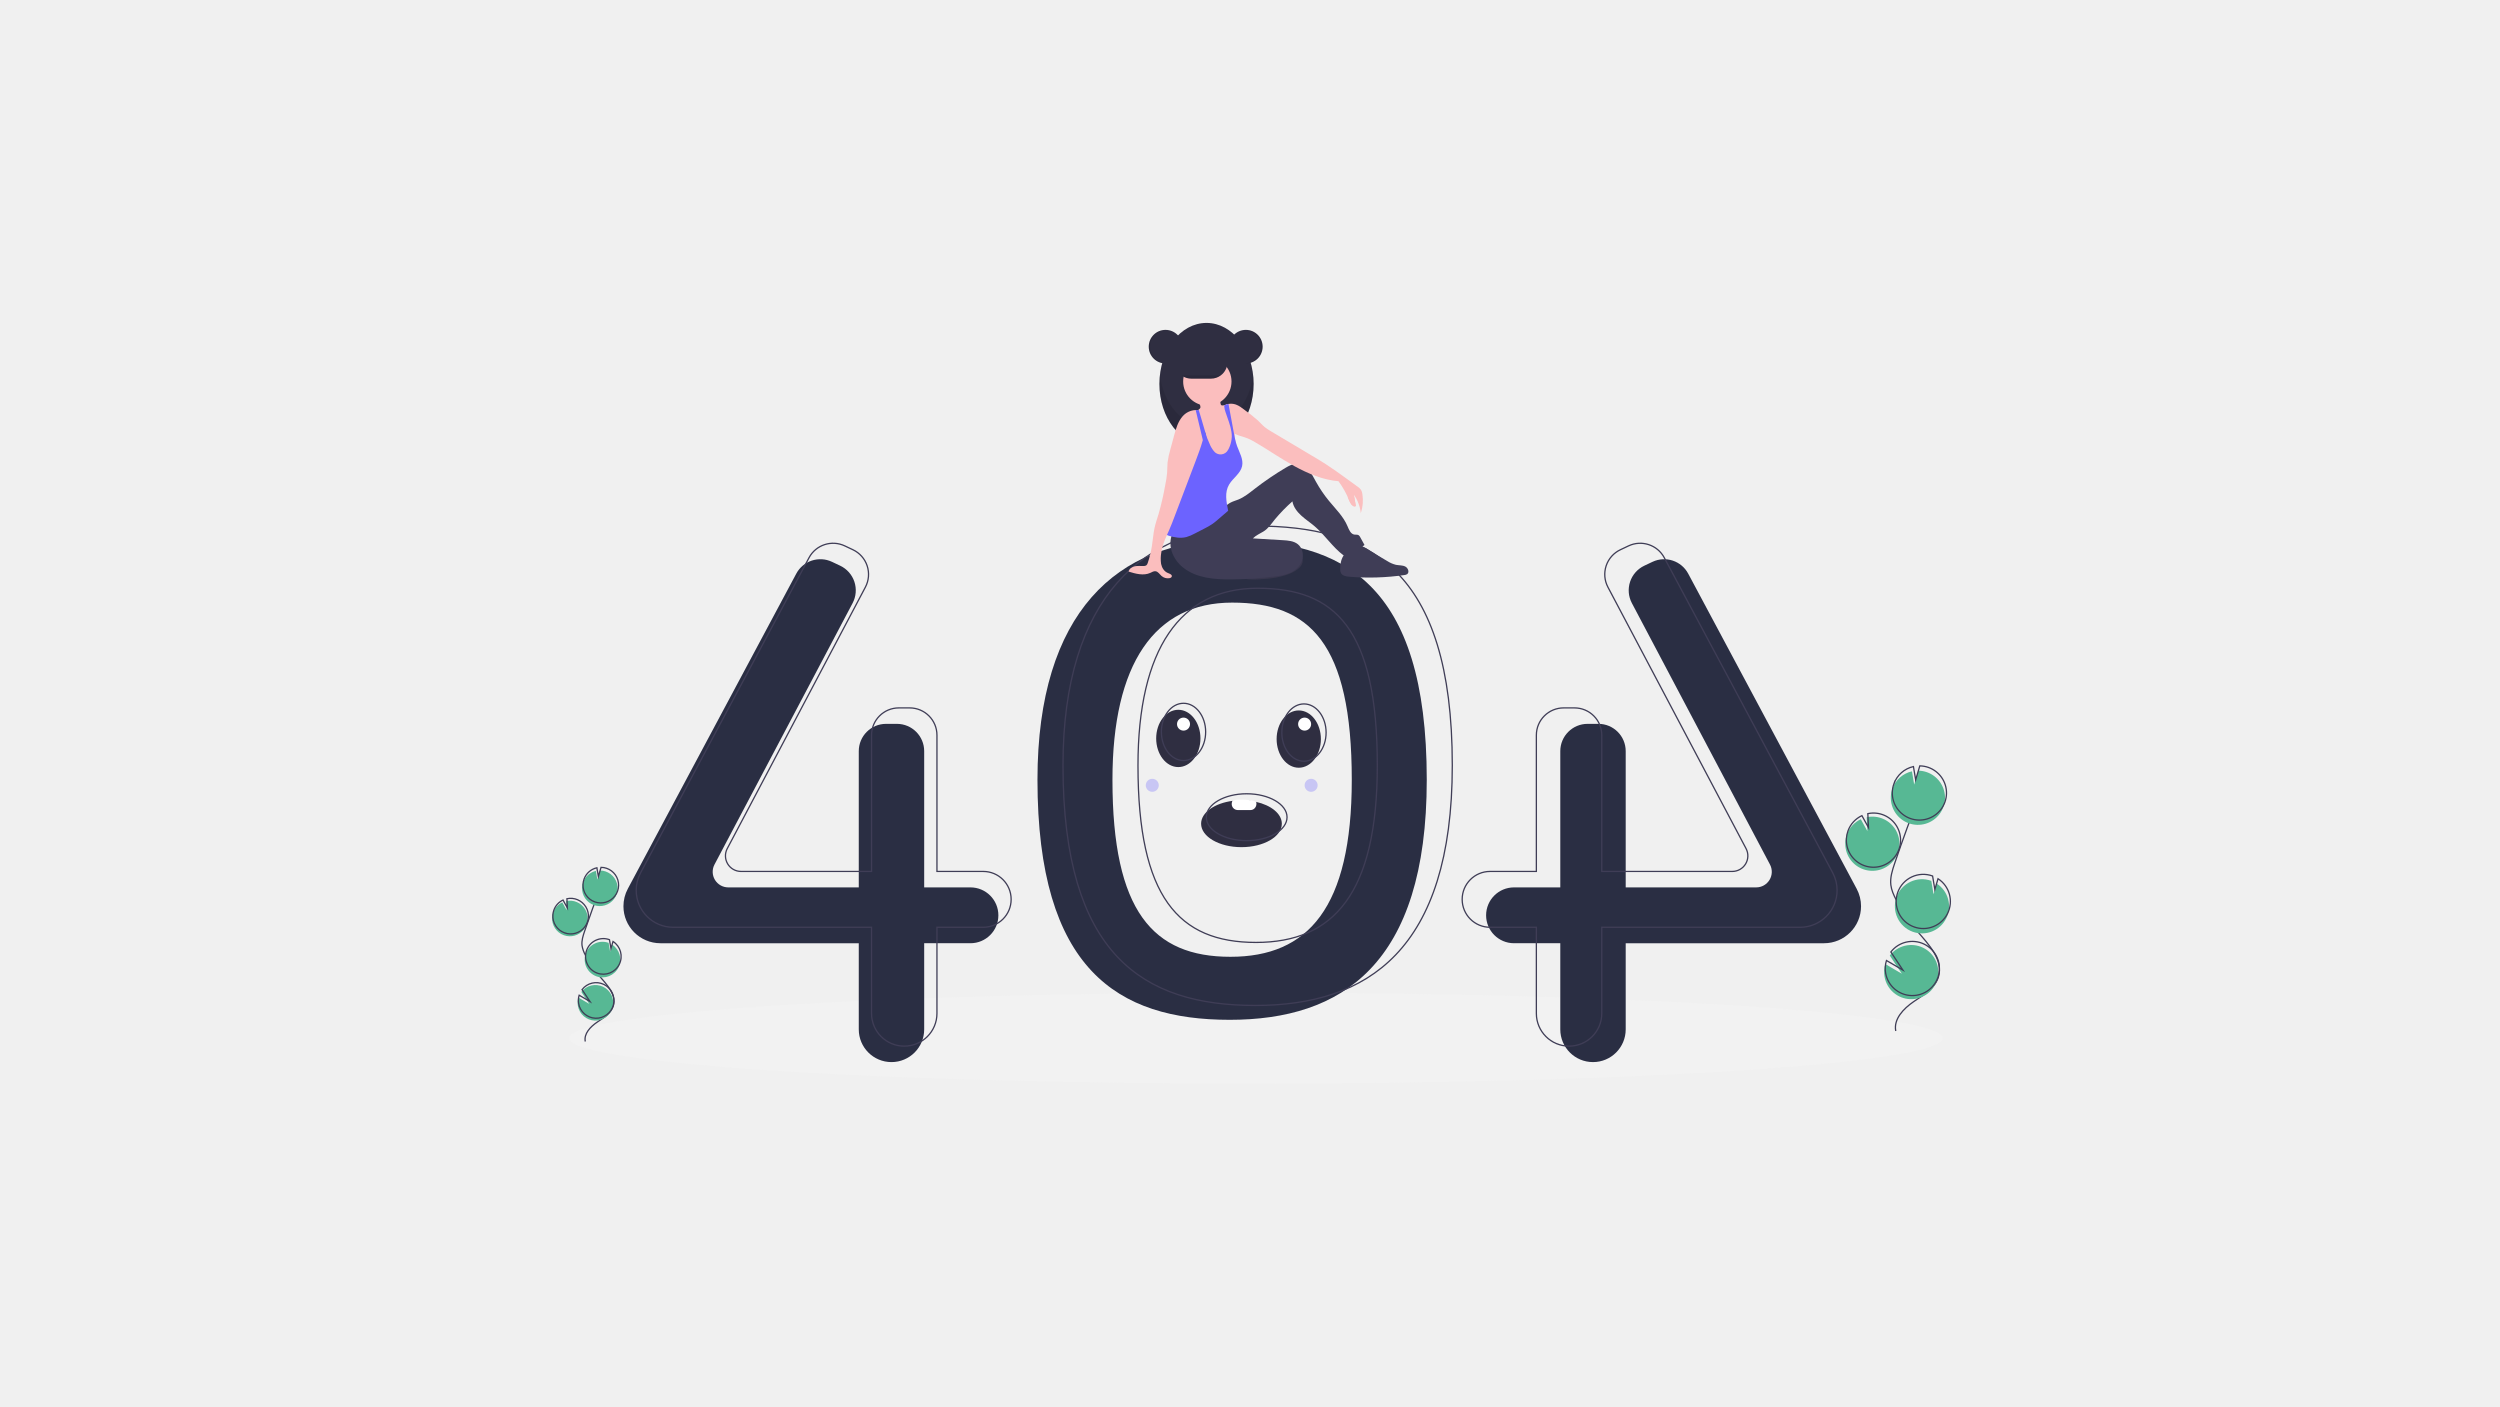
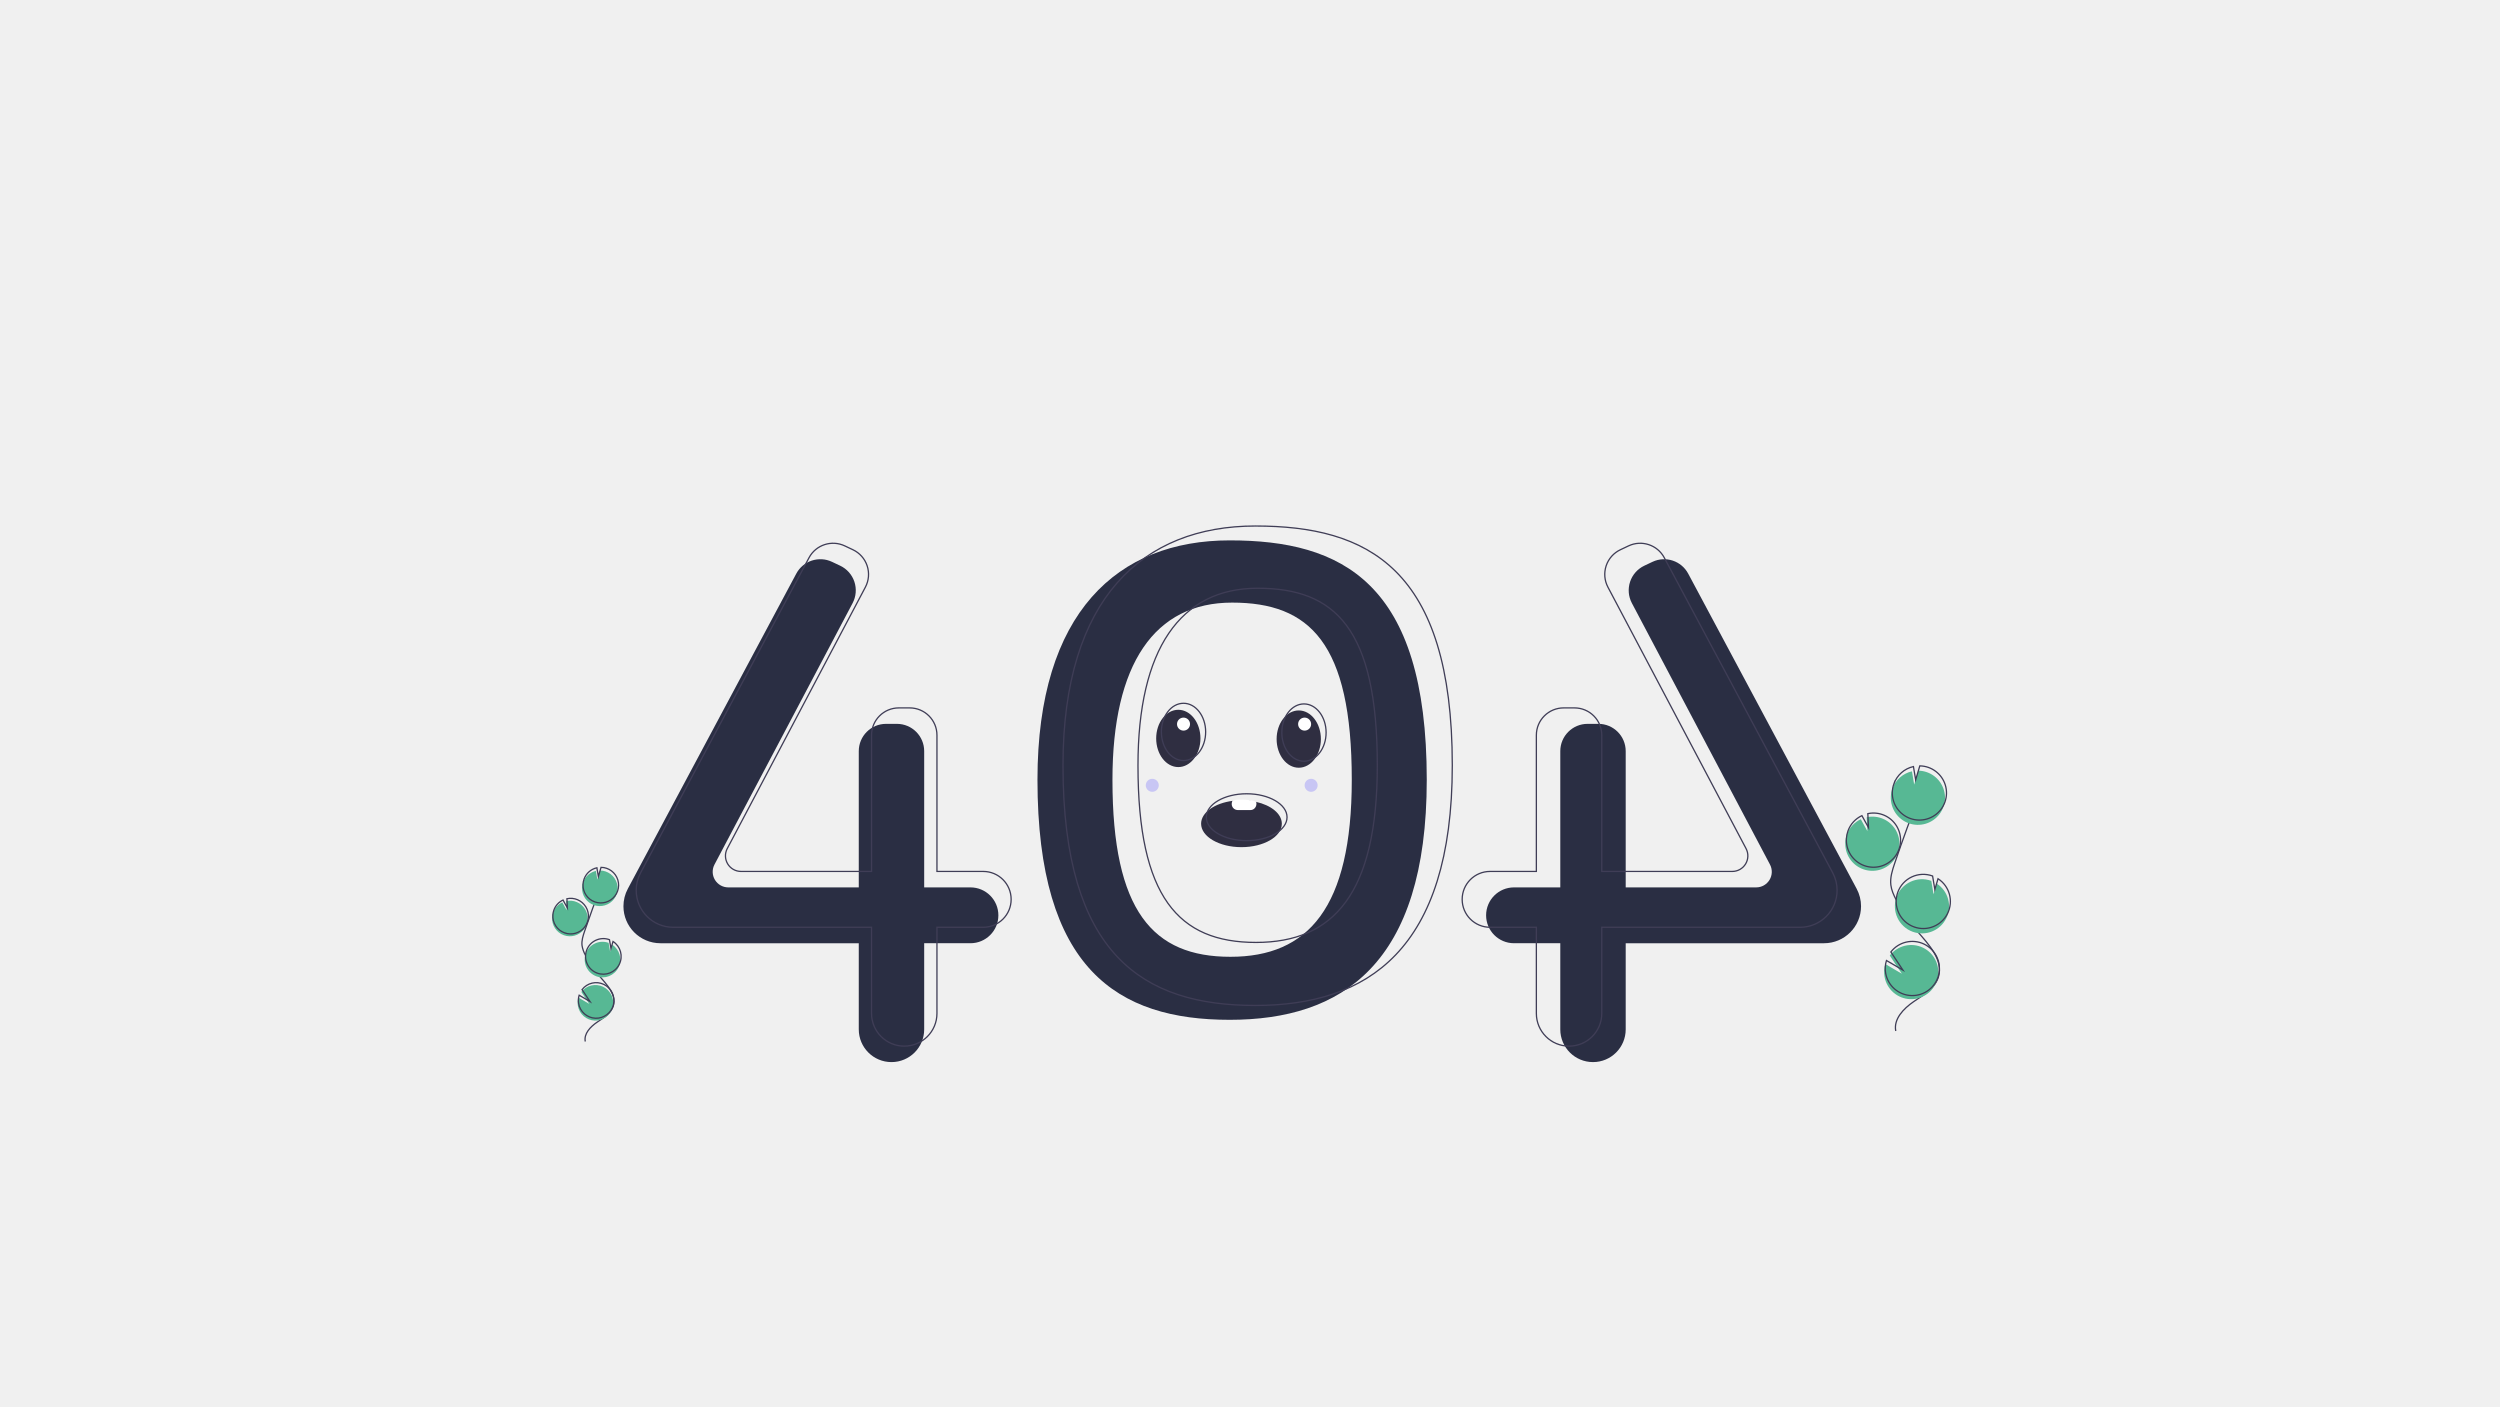
<svg xmlns="http://www.w3.org/2000/svg" width="1920" height="1080" viewBox="0 0 1920 1080">
  <defs>
-     <clipPath id="b">
+     <clipPath id="clip-NotFound">
      <rect width="1920" height="1080" />
    </clipPath>
  </defs>
-   <g id="a" clip-path="url(#b)">
-     <g transform="translate(423.999 248)">
-       <ellipse cx="527.5" cy="34.922" rx="527.5" ry="34.922" transform="translate(13.143 514.387)" fill="#f2f2f2" />
-       <path d="M583.48,324.894c-85.944,0-147.651,55.139-147.651,183.8,0,145.813,61.707,184.411,147.651,184.411S734.807,650.83,734.807,508.692C734.807,356.753,669.424,324.894,583.48,324.894Zm.565,319.808c-59.527,0-90.626-34.923-90.626-135.916,0-89.112,32.372-136.1,91.9-136.1s91.9,30.868,91.9,136.1c0,98.448-33.646,135.917-93.172,135.917Z" transform="translate(-63.054 -157.885)" fill="#2a2e43" />
-       <path d="M384.365,591.4H348.831V486.762a20.956,20.956,0,0,0-20.956-20.956h-8.326a20.956,20.956,0,0,0-20.956,20.956V591.4H198.363a11.963,11.963,0,0,1-10.578-17.552l106.082-200.78a20.956,20.956,0,0,0-9.58-28.739l-6.262-2.957a20.956,20.956,0,0,0-27.429,9.07L121.214,592.475a28.416,28.416,0,0,0-3.356,13.4h0a28.416,28.416,0,0,0,28.416,28.416H298.593v66.167a25.119,25.119,0,0,0,25.119,25.119h0a25.119,25.119,0,0,0,25.119-25.119V634.287h35.534a21.443,21.443,0,0,0,21.443-21.443h0A21.443,21.443,0,0,0,384.365,591.4Z" transform="translate(-63.054 -157.885)" fill="#2a2e43" />
-       <path d="M797.3,591.4h35.534V486.762a20.956,20.956,0,0,1,20.954-20.956h8.326a20.956,20.956,0,0,1,20.956,20.956V591.4H983.3a11.963,11.963,0,0,0,10.578-17.552L887.8,373.069a20.956,20.956,0,0,1,9.58-28.739l6.262-2.957a20.956,20.956,0,0,1,27.429,9.07l129.382,242.032a28.416,28.416,0,0,1,3.356,13.4h0a28.416,28.416,0,0,1-28.416,28.416H883.071v66.167a25.119,25.119,0,0,1-25.119,25.119h0a25.119,25.119,0,0,1-25.119-25.119V634.287H797.3a21.443,21.443,0,0,1-21.443-21.443h0A21.443,21.443,0,0,1,797.3,591.4Z" transform="translate(-58.529 -157.885)" fill="#2a2e43" />
-       <path d="M394.168,579.148H358.634V474.509a20.956,20.956,0,0,0-20.956-20.956h-8.326A20.956,20.956,0,0,0,308.4,474.509V579.148H208.165A11.963,11.963,0,0,1,197.587,561.6L303.67,360.816a20.956,20.956,0,0,0-9.58-28.739l-6.262-2.957a20.956,20.956,0,0,0-27.429,9.07L131.017,580.222a28.416,28.416,0,0,0-3.356,13.4h0a28.416,28.416,0,0,0,28.416,28.416H308.395V688.2a25.119,25.119,0,0,0,25.119,25.119h0A25.119,25.119,0,0,0,358.633,688.2V622.034h35.534a21.443,21.443,0,0,0,21.443-21.443h0a21.443,21.443,0,0,0-21.442-21.443Z" transform="translate(-63.054 -157.885)" fill="none" stroke="#3f3d56" stroke-miterlimit="10" stroke-width="1" />
-       <path d="M815.679,579.148h35.534V474.509a20.956,20.956,0,0,1,20.956-20.956h8.325a20.956,20.956,0,0,1,20.956,20.956V579.148h100.23a11.963,11.963,0,0,0,10.578-17.552L906.175,360.816a20.956,20.956,0,0,1,9.58-28.739l6.262-2.957a20.956,20.956,0,0,1,27.429,9.07l129.382,242.032a28.415,28.415,0,0,1,3.356,13.4h0a28.416,28.416,0,0,1-28.416,28.416H901.45V688.2a25.119,25.119,0,0,1-25.119,25.119h0A25.119,25.119,0,0,1,851.212,688.2V622.034H815.677a21.443,21.443,0,0,1-21.443-21.443h0a21.443,21.443,0,0,1,21.444-21.443Z" transform="translate(-95.288 -157.885)" fill="none" stroke="#3f3d56" stroke-miterlimit="10" stroke-width="1" />
-       <path d="M603.085,313.866c-85.944,0-147.651,55.139-147.651,183.8,0,145.813,61.707,184.411,147.651,184.411S754.412,639.8,754.412,497.664C754.412,345.725,689.029,313.866,603.085,313.866Zm.565,319.808c-59.527,0-90.626-34.923-90.626-135.916,0-89.112,32.372-136.1,91.9-136.1s91.9,30.868,91.9,136.1c0,98.448-33.645,135.917-93.172,135.917Z" transform="translate(-63.054 -157.885)" fill="none" stroke="#3f3d56" stroke-miterlimit="10" stroke-width="1" />
-       <circle cx="12.901" cy="12.901" r="12.901" transform="translate(458.24 5.349)" fill="#2f2e41" />
-       <ellipse cx="36.186" cy="46.885" rx="36.186" ry="46.885" transform="translate(466.421 0)" fill="#2f2e41" />
-       <path d="M565.661,237.494c-18.128,0-33.141-17.27-35.776-39.8a60.973,60.973,0,0,0-.41,7.08c0,25.894,16.2,46.885,36.186,46.885s36.186-20.991,36.186-46.885a60.974,60.974,0,0,0-.41-7.08C598.8,220.224,583.789,237.494,565.661,237.494Z" transform="translate(-63.054 -157.885)" opacity="0.1" />
-       <path d="M639.3,342.073c-.777,3.193-4.128,5.751-7.839,7.538-7.8,3.757-17.425,4.878-26.76,5.254a45.179,45.179,0,0,1-7.144-.132A20.537,20.537,0,0,1,585.3,349.1a1.681,1.681,0,0,1,.044-2.844c4.969-5.459,13.262-8.806,21.616-11.216,6.334-1.827,17.381-6.561,24.29-5.922C637.944,329.739,640.277,338.041,639.3,342.073Z" transform="translate(-63.054 -157.885)" fill="#3f3d56" />
-       <path d="M639.3,342.073c-.777,3.193-4.128,5.751-7.839,7.538-7.8,3.757-17.425,4.878-26.76,5.254a45.179,45.179,0,0,1-7.144-.132A20.537,20.537,0,0,1,585.3,349.1a1.681,1.681,0,0,1,.044-2.844c4.969-5.459,13.262-8.806,21.616-11.216,6.334-1.827,17.381-6.561,24.29-5.922C637.944,329.739,640.277,338.041,639.3,342.073Z" transform="translate(-63.054 -157.885)" opacity="0.1" />
-       <path d="M540.1,318.206a19.77,19.77,0,0,0-1.2,15.075,26.339,26.339,0,0,0,8.829,12.5c10.095,8.092,23.988,9.205,36.925,9.093a284.652,284.652,0,0,0,33.905-2.324,40.537,40.537,0,0,0,11-2.554c4.222-1.827,7.933-5.178,9.436-9.526s.436-9.672-3.134-12.574c-3.137-2.55-7.463-2.9-11.5-3.143l-23.088-1.387c2.281-2.308,5.318-3.614,8.1-5.292,3.685-2.226,6.134-5.965,8.813-9.335a128.994,128.994,0,0,1,13.439-13.817c.751,4.31,3.478,7.85,6.687,10.824s6.908,5.368,10.244,8.2c8.079,6.858,13.9,16.167,22.392,22.5A43.829,43.829,0,0,0,687,328.43l-3.3-5.981a3.94,3.94,0,0,0-1.245-1.553c-.935-.575-2.14-.279-3.225-.441-2.9-.435-4.168-3.784-5.306-6.487-3.125-7.422-9.108-13.18-14.218-19.4a98.013,98.013,0,0,1-10-14.723c-1.716-3.1-3.288-6.331-5.617-9s-5.594-4.773-9.138-4.781c-3.132-.007-6.021,1.584-8.714,3.183a230.469,230.469,0,0,0-23.63,16.1c-3.944,3.062-7.863,6.3-12.489,8.174-1.948.79-4,1.331-5.869,2.292-3.273,1.684-5.757,4.534-8.431,7.064C566.277,311.892,553.219,317.738,540.1,318.206Z" transform="translate(-63.054 -157.885)" fill="#3f3d56" />
-       <path d="M588.374,253.983a23.774,23.774,0,0,1-1.734,8.033,10.045,10.045,0,0,1-5.768,5.573,12.375,12.375,0,0,1-5.623.182,10.882,10.882,0,0,1-4.581-1.561c-2.165-1.488-3.244-4.144-3.638-6.743s-.217-5.249-.469-7.863a42.948,42.948,0,0,0-1.2-6.255c-.17-.683-.343-1.362-.513-2.042s-.33-1.359-.481-2.039c-.138-.639-.267-1.281-.378-1.926-.091-.544-.173-1.092-.233-1.643a18.423,18.423,0,0,0-.809-4.811,14.608,14.608,0,0,0-1.687-2.854c-.286-.409-.563-.818-.818-1.243a5.89,5.89,0,0,1-.972-3.748,3.279,3.279,0,0,1,.148-.6c.025-.075.054-.151.085-.223a1.8,1.8,0,0,0,1.23-1.149,3.433,3.433,0,0,0-.148-1.778,11.317,11.317,0,0,0-.96-2.288c-.264-.478-1.161-1.34-1.167-1.888-.013-1.1,2.14-1.989,3.011-2.423a16.8,16.8,0,0,1,8.6-1.743c1.9.129,3.968.714,5.019,2.31.944,1.438.818,3.3,1.221,4.972a1.47,1.47,0,0,0,.3.664,1.341,1.341,0,0,0,.74.34,4.549,4.549,0,0,0,1.416.057h0a2.929,2.929,0,0,0,.371-.053,4.957,4.957,0,0,0,2.033-.878q.585-.156,1.18-.255a.252.252,0,0,0,.047-.009c1.576,4.975,1.781,10.308,3.071,15.374.639,2.52,1.554,5.009,1.683,7.6.009.113.013.23.016.346.019.834-.047,1.674-.013,2.5a6.984,6.984,0,0,0,.126,1.114,15.6,15.6,0,0,0,.526,1.743l.009.028c.06.183.116.368.164.554.035.135.066.267.091.4l0,.009A14.941,14.941,0,0,1,588.374,253.983Z" transform="translate(-63.054 -157.885)" fill="#fbbebe" />
-       <circle cx="18.565" cy="18.565" r="18.565" transform="translate(484.672 26.432)" fill="#fbbebe" />
-       <path d="M684.157,304.033a30.445,30.445,0,0,0-5.236-14.1q.722,4.3,1.448,8.587A3.214,3.214,0,0,1,677,297.482a10.338,10.338,0,0,1-1.765-3.276,67.469,67.469,0,0,0-8.209-14.736c-11.819-.985-23.5-5.884-33.9-11.6s-20.126-12.552-30.384-18.5a43.573,43.573,0,0,0-5.544-2.832c-3.21-1.287-6.812-1.954-9.855-3.468-.2-.1-.409-.208-.61-.318a12.578,12.578,0,0,1-1.945-1.306,10.336,10.336,0,0,1-.931-.856,20.352,20.352,0,0,1-3.559-5.953c-1.633-3.612-2.215-7.97-3.845-11.583a11.2,11.2,0,0,1,2.5-1.765h0c.132-.069.264-.135.4-.2a11.937,11.937,0,0,1,2-.733q.585-.156,1.18-.255a.25.25,0,0,0,.047-.009,11.565,11.565,0,0,1,5.491.434c2.587.875,4.767,2.621,6.941,4.273a114.015,114.015,0,0,1,10.148,8.049c1.794,1.718,3.43,3.606,5.359,5.167a42.146,42.146,0,0,0,5.057,3.351q15.656,9.327,31.315,18.65c3.534,2.105,7.07,4.21,10.526,6.438,5.249,3.386,10.308,7.055,15.365,10.721q4.47,3.238,8.936,6.479A9.728,9.728,0,0,1,684.264,286a8.472,8.472,0,0,1,1.123,3.433A31.387,31.387,0,0,1,684.157,304.033Z" transform="translate(-63.054 -157.885)" fill="#fbbebe" />
-       <path d="M592.977,267.944c-1.252,5.617-6.929,9.012-9.9,13.946-3.688,6.123-2.184,13.241-.8,20.255l-7.593,6.542c-1.4,1.2-2.794,2.4-4.3,3.464a57.347,57.347,0,0,1-6.86,3.94q-3.361,1.728-6.721,3.458a32.127,32.127,0,0,1-6.58,2.788c-4.415,1.133-9.1.34-13.471-.972a6.087,6.087,0,0,1-1.473-.6,2.394,2.394,0,0,1-.7-.633,3.91,3.91,0,0,1-.444-2.539c.444-7.351,2.24-14.547,4.031-21.69a85.268,85.268,0,0,1,3.848-12.577,85.069,85.069,0,0,1,5.415-10.151,68.364,68.364,0,0,1,7.93-11.513,18.478,18.478,0,0,0,3.675-4.739c1.117-2.549.686-5.472.913-8.247a17.15,17.15,0,0,1,1.633-6.007v0a17.1,17.1,0,0,1,1.743-2.882q.458,1.067.916,2.13.3.7.6,1.394.387.9.768,1.787,1.1,2.558,2.2,5.113a21.591,21.591,0,0,0,3.335,5.944,6.5,6.5,0,0,0,11.123-.853,21.262,21.262,0,0,0,2.272-6.013,19.215,19.215,0,0,0,.252-7.835c-.758-5.009-2.889-10.126-4.437-14.78a14.942,14.942,0,0,1-1.079-4.871,3.35,3.35,0,0,1,.057-.56c.009-.047.019-.1.028-.145a11.944,11.944,0,0,1,2-.733q.585-.156,1.18-.255,2.044,11.064,4.094,22.127c.031.173.066.346.1.522.2,1.057.393,2.115.614,3.169.2.957.412,1.91.651,2.857l.009.028c.082.321.167.639.255.957l0,.009c.242.868.513,1.731.818,2.58C590.938,257.475,594.164,262.629,592.977,267.944Z" transform="translate(-63.054 -157.885)" fill="#6c63ff" />
-       <path d="M668.321,346.877a6.582,6.582,0,0,0,.61,3.143c1.162,2.124,3.95,2.606,6.362,2.8a188.379,188.379,0,0,0,42.266-1.288,4.886,4.886,0,0,0,2.151-.668c1.99-1.4.763-4.8-1.41-5.884s-4.751-.826-7.135-1.3a22.48,22.48,0,0,1-6.678-2.9q-7.252-4.167-14.293-8.688c-2.795-1.795-6.093-3.71-9.24-2.646C672.43,332.343,668.265,337.681,668.321,346.877Z" transform="translate(-63.054 -157.885)" fill="#3f3d56" />
-       <path d="M564.437,240.874v0c-.022.132-.044.261-.072.39-.035.214-.076.431-.116.645-.39,2-.868,3.987-1.419,5.963-1.51,5.459-3.534,10.831-5.541,16.123q-8.081,21.287-16.164,42.577c-1.359,3.575-2.716,7.152-4.261,10.655-.516,1.167-1.048,2.344-1.576,3.534-1.894,4.257-3.713,8.653-4.317,13.184a27.451,27.451,0,0,0-.192,9.04c.6,2.97,2.407,5.872,5.23,6.97,1.378.538,3.351,1.259,2.974,2.69-.2.787-1.1,1.171-1.9,1.3a7.312,7.312,0,0,1-5.966-1.718c-1.507-1.337-2.665-3.417-4.67-3.641-1.388-.151-2.665.68-3.936,1.262-5.186,2.369-11.227.711-16.674-.972.428-2.206,2.643-3.66,4.843-4.1s4.475-.129,6.718-.189a3.509,3.509,0,0,0,2.042-.525,3.706,3.706,0,0,0,1.1-1.882,78.97,78.97,0,0,0,3.213-13.147c.724-4.666,1.026-9.405,2.058-14.015.8-3.6,2.042-7.08,3.106-10.61a224.694,224.694,0,0,0,5.06-22.077,78.044,78.044,0,0,0,1.425-9.368c.179-2.612.094-5.236.346-7.838a60.893,60.893,0,0,1,2.111-10q1.444-5.348,2.885-10.689c1.425-5.271,2.955-10.746,6.567-14.843a13.962,13.962,0,0,1,10.028-4.789,9.88,9.88,0,0,1,2.13.23c.116.028.233.057.349.088a8.635,8.635,0,0,1,2.174.9c1.114-.708,1.68-.459,2.42.632a6.974,6.974,0,0,1,.881,3.795,52.429,52.429,0,0,1-.856,10.415Z" transform="translate(-63.054 -157.885)" fill="#fbbebe" />
-       <path d="M565.661,245.046l-.047.047-.255.255-2.53,2.527-1.24-5.208-4.251-17.854a9.883,9.883,0,0,1,2.13.23,3.284,3.284,0,0,1,.148-.6l.2.689,1.441,4.9,2.728,9.308.45,1.532v0Z" transform="translate(-63.054 -157.885)" fill="#6c63ff" />
-       <path d="M581.715,188.087a12.582,12.582,0,0,1-3.7,8.9,12.31,12.31,0,0,1-1.36,1.176,12.528,12.528,0,0,1-7.536,2.524h-15.1a12.59,12.59,0,1,1,0-25.18h15.1A12.629,12.629,0,0,1,581.715,188.087Z" transform="translate(-63.054 -157.885)" fill="#2f2e41" />
-       <circle cx="12.901" cy="12.901" r="12.901" transform="translate(519.914 5.349)" fill="#2f2e41" />
-       <path d="M595.554,163.234c-.158,0-.315.006-.472.012a12.9,12.9,0,0,1,0,25.778c.157.006.314.012.472.012a12.9,12.9,0,1,0,0-25.8Z" transform="translate(-63.054 -157.885)" opacity="0.1" />
-       <path d="M534.2,163.234c.158,0,.315.006.472.012a12.9,12.9,0,0,0,0,25.778c-.157.006-.314.012-.472.012a12.9,12.9,0,1,1,0-25.8Z" transform="translate(-63.054 -157.885)" opacity="0.1" />
-       <path d="M576.655,198.159a12.528,12.528,0,0,1-7.536,2.524h-15.1a12.528,12.528,0,0,1-7.536-2.524Z" transform="translate(-63.054 -157.885)" opacity="0.1" />
-       <path d="M674.14,291.64s3.252,9.372,6.229,6.876L678,286.267Z" transform="translate(-63.054 -157.885)" fill="#fbbebe" />
-       <path d="M1069.92,577.434a20.813,20.813,0,1,0,2.772-39.915l.521,10.712-5.068-9.18a20.734,20.734,0,0,0-10.684,11.723,20.411,20.411,0,0,0-1.2,5.63,20.809,20.809,0,0,0,13.656,21.031Z" transform="translate(-63.054 -157.885)" fill="#57b894" />
-       <path d="M1095,701.678c-1.789-9.11,5.963-17.187,13.621-22.437s16.6-10.408,19.218-19.317c3.755-12.8-7.43-24.53-16.136-34.642a125.3,125.3,0,0,1-16.524-24.557c-1.811-3.532-3.476-7.225-3.952-11.166-.686-5.675,1.137-11.323,2.974-16.737q9.179-27.052,19.628-53.65" transform="translate(-63.054 -157.885)" fill="none" stroke="#3f3d56" stroke-miterlimit="10" stroke-width="1" />
-       <path d="M1070.77,574.676a20.813,20.813,0,1,0,2.772-39.915l.521,10.712-5.068-9.18a20.734,20.734,0,0,0-10.684,11.723,20.406,20.406,0,0,0-1.2,5.63A20.809,20.809,0,0,0,1070.77,574.676Z" transform="translate(-63.054 -157.885)" fill="none" stroke="#3f3d56" stroke-miterlimit="10" stroke-width="1" />
-       <path d="M1092.45,515.473a20.788,20.788,0,0,1,14.98-13.2l1.714,10.184,3.177-10.7a20.81,20.81,0,1,1-19.871,13.709Z" transform="translate(-63.054 -157.885)" fill="#57b894" />
-       <path d="M1093.59,511.8a20.788,20.788,0,0,1,14.98-13.2l1.714,10.184,3.177-10.7a20.81,20.81,0,1,1-19.871,13.71Z" transform="translate(-63.054 -157.885)" fill="none" stroke="#3f3d56" stroke-miterlimit="10" stroke-width="1" />
-       <path d="M1108.04,625.489a20.81,20.81,0,0,0,18.419-37.023l-2.441,8.219-1.731-10.3a.362.362,0,0,0-.053-.02,20.811,20.811,0,0,0-14.194,39.127Z" transform="translate(-63.054 -157.885)" fill="#57b894" />
-       <path d="M1109.04,621.764a20.81,20.81,0,0,0,18.419-37.023l-2.441,8.219-1.731-10.3a.366.366,0,0,0-.053-.02,20.811,20.811,0,1,0-14.194,39.127Z" transform="translate(-63.054 -157.885)" fill="none" stroke="#3f3d56" stroke-miterlimit="10" stroke-width="1" />
-       <path d="M1086.38,660.051a20.8,20.8,0,1,0,4.011-16.3l9.273,13.956-12.67-7.408A20.617,20.617,0,0,0,1086.38,660.051Z" transform="translate(-63.054 -157.885)" fill="#57b894" />
-       <path d="M1087.23,657.294a20.8,20.8,0,1,0,4.011-16.3l9.273,13.956-12.67-7.408A20.617,20.617,0,0,0,1087.23,657.294Z" transform="translate(-63.054 -157.885)" fill="none" stroke="#3f3d56" stroke-miterlimit="10" stroke-width="1" />
-       <path d="M72.062,628.133a13.674,13.674,0,1,0,1.821-26.225l.342,7.038-3.33-6.032a13.622,13.622,0,0,0-7.019,7.7,13.408,13.408,0,0,0-.787,3.7,13.672,13.672,0,0,0,8.972,13.818Z" transform="translate(-63.054 -157.885)" fill="#57b894" />
-       <path d="M88.538,709.763c-1.175-5.986,3.918-11.292,8.949-14.741s10.91-6.838,12.626-12.692c2.467-8.412-4.882-16.117-10.6-22.76a82.321,82.321,0,0,1-10.856-16.134,22.21,22.21,0,0,1-2.6-7.336c-.451-3.729.747-7.439,1.954-11q6.031-17.773,12.9-35.249" transform="translate(-63.054 -157.885)" fill="none" stroke="#3f3d56" stroke-miterlimit="10" stroke-width="1" />
-       <path d="M72.625,626.321A13.674,13.674,0,1,0,74.446,600.1l.342,7.038-3.33-6.031a13.622,13.622,0,0,0-7.019,7.7,13.409,13.409,0,0,0-.787,3.7,13.672,13.672,0,0,0,8.973,13.817Z" transform="translate(-63.054 -157.885)" fill="none" stroke="#3f3d56" stroke-miterlimit="10" stroke-width="1" />
-       <path d="M86.866,587.423a13.658,13.658,0,0,1,9.842-8.671l1.126,6.691,2.087-7.027a13.673,13.673,0,1,1-13.055,9.007Z" transform="translate(-63.054 -157.885)" fill="#57b894" />
-       <path d="M87.617,585.007a13.658,13.658,0,0,1,9.842-8.671l1.126,6.691L100.673,576a13.673,13.673,0,1,1-13.055,9.007Z" transform="translate(-63.054 -157.885)" fill="none" stroke="#3f3d56" stroke-miterlimit="10" stroke-width="1" />
-       <path d="M97.112,659.706a13.673,13.673,0,0,0,12.1-24.325l-1.6,5.4-1.137-6.77a.236.236,0,0,0-.035-.013,13.673,13.673,0,1,0-9.326,25.707Z" transform="translate(-63.054 -157.885)" fill="#57b894" />
-       <path d="M97.762,657.259a13.673,13.673,0,0,0,12.1-24.325l-1.6,5.4-1.137-6.77a.235.235,0,0,0-.035-.013,13.673,13.673,0,1,0-9.326,25.707Z" transform="translate(-63.054 -157.885)" fill="none" stroke="#3f3d56" stroke-miterlimit="10" stroke-width="1" />
-       <path d="M82.876,682.414a13.667,13.667,0,1,0,2.635-10.708l6.092,9.17-8.324-4.867a13.545,13.545,0,0,0-.4,6.4Z" transform="translate(-63.054 -157.885)" fill="#57b894" />
-       <path d="M83.439,680.6a13.667,13.667,0,1,0,2.635-10.708l6.092,9.17L83.842,674.2A13.545,13.545,0,0,0,83.439,680.6Z" transform="translate(-63.054 -157.885)" fill="none" stroke="#3f3d56" stroke-miterlimit="10" stroke-width="1" />
-       <ellipse cx="17" cy="22" rx="17" ry="22" transform="translate(463.946 297.116)" fill="#2f2e41" />
-       <ellipse cx="17" cy="22" rx="17" ry="22" transform="translate(556.446 297.616)" fill="#2f2e41" />
-       <path d="M623.5,542.5c0,9.94-13.88,18-31,18s-31-8.06-31-18c0-8.61,10.41-15.81,24.32-17.57a50.109,50.109,0,0,1,6.68-.43,50.7,50.7,0,0,1,11.13,1.2C615.25,528.29,623.5,534.84,623.5,542.5Z" transform="translate(-63.054 -157.885)" fill="#2f2e41" />
-       <ellipse cx="17" cy="22" rx="17" ry="22" transform="translate(467.946 292.116)" fill="none" stroke="#3f3d56" stroke-miterlimit="10" stroke-width="1" />
-       <ellipse cx="17" cy="22" rx="17" ry="22" transform="translate(560.446 292.616)" fill="none" stroke="#3f3d56" stroke-miterlimit="10" stroke-width="1" />
-       <ellipse cx="31" cy="18" rx="31" ry="18" transform="translate(502.446 361.616)" fill="none" stroke="#3f3d56" stroke-miterlimit="10" stroke-width="1" />
-       <path d="M604,527.2a4.936,4.936,0,0,1-1.32,3.392A4.339,4.339,0,0,1,599.5,532h-10a4.664,4.664,0,0,1-4.5-4.8,4.9,4.9,0,0,1,.82-2.741A47.035,47.035,0,0,1,592.5,524a47.667,47.667,0,0,1,11.13,1.28A5.067,5.067,0,0,1,604,527.2Z" transform="translate(-63.054 -157.885)" fill="#fff" />
-       <circle cx="5" cy="5" r="5" transform="translate(479.946 303.116)" fill="#fff" />
-       <circle cx="5" cy="5" r="5" transform="translate(572.946 303.116)" fill="#fff" />
-       <circle cx="5" cy="5" r="5" transform="translate(577.946 350.116)" fill="#6c63ff" opacity="0.3" />
-       <circle cx="5" cy="5" r="5" transform="translate(455.946 350.116)" fill="#6c63ff" opacity="0.3" />
+   <g id="NotFound" clip-path="url(#clip-NotFound)">
+     <g id="Groupe_46" data-name="Groupe 46" transform="translate(423.999 248)">
+       <path id="Tracé_615" data-name="Tracé 615" d="M583.48,324.894c-85.944,0-147.651,55.139-147.651,183.8,0,145.813,61.707,184.411,147.651,184.411S734.807,650.83,734.807,508.692C734.807,356.753,669.424,324.894,583.48,324.894Zm.565,319.808c-59.527,0-90.626-34.923-90.626-135.916,0-89.112,32.372-136.1,91.9-136.1s91.9,30.868,91.9,136.1c0,98.448-33.646,135.917-93.172,135.917Z" transform="translate(-63.054 -157.885)" fill="#2a2e43" />
+       <path id="Tracé_616" data-name="Tracé 616" d="M384.365,591.4H348.831V486.762a20.956,20.956,0,0,0-20.956-20.956h-8.326a20.956,20.956,0,0,0-20.956,20.956V591.4H198.363a11.963,11.963,0,0,1-10.578-17.552l106.082-200.78a20.956,20.956,0,0,0-9.58-28.739l-6.262-2.957a20.956,20.956,0,0,0-27.429,9.07L121.214,592.475a28.416,28.416,0,0,0-3.356,13.4h0a28.416,28.416,0,0,0,28.416,28.416H298.593v66.167a25.119,25.119,0,0,0,25.119,25.119h0a25.119,25.119,0,0,0,25.119-25.119V634.287h35.534a21.443,21.443,0,0,0,21.443-21.443h0A21.443,21.443,0,0,0,384.365,591.4Z" transform="translate(-63.054 -157.885)" fill="#2a2e43" />
+       <path id="Tracé_617" data-name="Tracé 617" d="M797.3,591.4h35.534V486.762a20.956,20.956,0,0,1,20.954-20.956h8.326a20.956,20.956,0,0,1,20.956,20.956V591.4H983.3a11.963,11.963,0,0,0,10.578-17.552L887.8,373.069a20.956,20.956,0,0,1,9.58-28.739l6.262-2.957a20.956,20.956,0,0,1,27.429,9.07l129.382,242.032a28.416,28.416,0,0,1,3.356,13.4h0a28.416,28.416,0,0,1-28.416,28.416H883.071v66.167a25.119,25.119,0,0,1-25.119,25.119h0a25.119,25.119,0,0,1-25.119-25.119V634.287H797.3a21.443,21.443,0,0,1-21.443-21.443h0A21.443,21.443,0,0,1,797.3,591.4Z" transform="translate(-58.529 -157.885)" fill="#2a2e43" />
+       <path id="Tracé_618" data-name="Tracé 618" d="M394.168,579.148H358.634V474.509a20.956,20.956,0,0,0-20.956-20.956h-8.326A20.956,20.956,0,0,0,308.4,474.509V579.148H208.165A11.963,11.963,0,0,1,197.587,561.6L303.67,360.816a20.956,20.956,0,0,0-9.58-28.739l-6.262-2.957a20.956,20.956,0,0,0-27.429,9.07L131.017,580.222a28.416,28.416,0,0,0-3.356,13.4h0a28.416,28.416,0,0,0,28.416,28.416H308.395V688.2a25.119,25.119,0,0,0,25.119,25.119h0A25.119,25.119,0,0,0,358.633,688.2V622.034h35.534a21.443,21.443,0,0,0,21.443-21.443h0a21.443,21.443,0,0,0-21.442-21.443Z" transform="translate(-63.054 -157.885)" fill="none" stroke="#3f3d56" stroke-miterlimit="10" stroke-width="1" />
+       <path id="Tracé_619" data-name="Tracé 619" d="M815.679,579.148h35.534V474.509a20.956,20.956,0,0,1,20.956-20.956h8.325a20.956,20.956,0,0,1,20.956,20.956V579.148h100.23a11.963,11.963,0,0,0,10.578-17.552L906.175,360.816a20.956,20.956,0,0,1,9.58-28.739l6.262-2.957a20.956,20.956,0,0,1,27.429,9.07l129.382,242.032a28.415,28.415,0,0,1,3.356,13.4h0a28.416,28.416,0,0,1-28.416,28.416H901.45V688.2a25.119,25.119,0,0,1-25.119,25.119h0A25.119,25.119,0,0,1,851.212,688.2V622.034H815.677a21.443,21.443,0,0,1-21.443-21.443h0a21.443,21.443,0,0,1,21.444-21.443Z" transform="translate(-95.288 -157.885)" fill="none" stroke="#3f3d56" stroke-miterlimit="10" stroke-width="1" />
+       <path id="Tracé_620" data-name="Tracé 620" d="M603.085,313.866c-85.944,0-147.651,55.139-147.651,183.8,0,145.813,61.707,184.411,147.651,184.411S754.412,639.8,754.412,497.664C754.412,345.725,689.029,313.866,603.085,313.866Zm.565,319.808c-59.527,0-90.626-34.923-90.626-135.916,0-89.112,32.372-136.1,91.9-136.1s91.9,30.868,91.9,136.1c0,98.448-33.645,135.917-93.172,135.917Z" transform="translate(-63.054 -157.885)" fill="none" stroke="#3f3d56" stroke-miterlimit="10" stroke-width="1" />
+       <path id="Tracé_636" data-name="Tracé 636" d="M1069.92,577.434a20.813,20.813,0,1,0,2.772-39.915l.521,10.712-5.068-9.18a20.734,20.734,0,0,0-10.684,11.723,20.411,20.411,0,0,0-1.2,5.63,20.809,20.809,0,0,0,13.656,21.031Z" transform="translate(-63.054 -157.885)" fill="#57b894" />
+       <path id="Tracé_637" data-name="Tracé 637" d="M1095,701.678c-1.789-9.11,5.963-17.187,13.621-22.437s16.6-10.408,19.218-19.317c3.755-12.8-7.43-24.53-16.136-34.642a125.3,125.3,0,0,1-16.524-24.557c-1.811-3.532-3.476-7.225-3.952-11.166-.686-5.675,1.137-11.323,2.974-16.737q9.179-27.052,19.628-53.65" transform="translate(-63.054 -157.885)" fill="none" stroke="#3f3d56" stroke-miterlimit="10" stroke-width="1" />
+       <path id="Tracé_638" data-name="Tracé 638" d="M1070.77,574.676a20.813,20.813,0,1,0,2.772-39.915l.521,10.712-5.068-9.18a20.734,20.734,0,0,0-10.684,11.723,20.406,20.406,0,0,0-1.2,5.63A20.809,20.809,0,0,0,1070.77,574.676Z" transform="translate(-63.054 -157.885)" fill="none" stroke="#3f3d56" stroke-miterlimit="10" stroke-width="1" />
+       <path id="Tracé_639" data-name="Tracé 639" d="M1092.45,515.473a20.788,20.788,0,0,1,14.98-13.2l1.714,10.184,3.177-10.7a20.81,20.81,0,1,1-19.871,13.709Z" transform="translate(-63.054 -157.885)" fill="#57b894" />
+       <path id="Tracé_640" data-name="Tracé 640" d="M1093.59,511.8a20.788,20.788,0,0,1,14.98-13.2l1.714,10.184,3.177-10.7a20.81,20.81,0,1,1-19.871,13.71Z" transform="translate(-63.054 -157.885)" fill="none" stroke="#3f3d56" stroke-miterlimit="10" stroke-width="1" />
+       <path id="Tracé_641" data-name="Tracé 641" d="M1108.04,625.489a20.81,20.81,0,0,0,18.419-37.023l-2.441,8.219-1.731-10.3a.362.362,0,0,0-.053-.02,20.811,20.811,0,0,0-14.194,39.127Z" transform="translate(-63.054 -157.885)" fill="#57b894" />
+       <path id="Tracé_642" data-name="Tracé 642" d="M1109.04,621.764a20.81,20.81,0,0,0,18.419-37.023l-2.441,8.219-1.731-10.3a.366.366,0,0,0-.053-.02,20.811,20.811,0,1,0-14.194,39.127Z" transform="translate(-63.054 -157.885)" fill="none" stroke="#3f3d56" stroke-miterlimit="10" stroke-width="1" />
+       <path id="Tracé_643" data-name="Tracé 643" d="M1086.38,660.051a20.8,20.8,0,1,0,4.011-16.3l9.273,13.956-12.67-7.408A20.617,20.617,0,0,0,1086.38,660.051Z" transform="translate(-63.054 -157.885)" fill="#57b894" />
+       <path id="Tracé_644" data-name="Tracé 644" d="M1087.23,657.294a20.8,20.8,0,1,0,4.011-16.3l9.273,13.956-12.67-7.408A20.617,20.617,0,0,0,1087.23,657.294Z" transform="translate(-63.054 -157.885)" fill="none" stroke="#3f3d56" stroke-miterlimit="10" stroke-width="1" />
+       <path id="Tracé_645" data-name="Tracé 645" d="M72.062,628.133a13.674,13.674,0,1,0,1.821-26.225l.342,7.038-3.33-6.032a13.622,13.622,0,0,0-7.019,7.7,13.408,13.408,0,0,0-.787,3.7,13.672,13.672,0,0,0,8.972,13.818Z" transform="translate(-63.054 -157.885)" fill="#57b894" />
+       <path id="Tracé_646" data-name="Tracé 646" d="M88.538,709.763c-1.175-5.986,3.918-11.292,8.949-14.741s10.91-6.838,12.626-12.692c2.467-8.412-4.882-16.117-10.6-22.76a82.321,82.321,0,0,1-10.856-16.134,22.21,22.21,0,0,1-2.6-7.336c-.451-3.729.747-7.439,1.954-11q6.031-17.773,12.9-35.249" transform="translate(-63.054 -157.885)" fill="none" stroke="#3f3d56" stroke-miterlimit="10" stroke-width="1" />
+       <path id="Tracé_647" data-name="Tracé 647" d="M72.625,626.321A13.674,13.674,0,1,0,74.446,600.1l.342,7.038-3.33-6.031a13.622,13.622,0,0,0-7.019,7.7,13.409,13.409,0,0,0-.787,3.7,13.672,13.672,0,0,0,8.973,13.817Z" transform="translate(-63.054 -157.885)" fill="none" stroke="#3f3d56" stroke-miterlimit="10" stroke-width="1" />
+       <path id="Tracé_648" data-name="Tracé 648" d="M86.866,587.423a13.658,13.658,0,0,1,9.842-8.671l1.126,6.691,2.087-7.027a13.673,13.673,0,1,1-13.055,9.007Z" transform="translate(-63.054 -157.885)" fill="#57b894" />
+       <path id="Tracé_649" data-name="Tracé 649" d="M87.617,585.007a13.658,13.658,0,0,1,9.842-8.671l1.126,6.691L100.673,576a13.673,13.673,0,1,1-13.055,9.007Z" transform="translate(-63.054 -157.885)" fill="none" stroke="#3f3d56" stroke-miterlimit="10" stroke-width="1" />
+       <path id="Tracé_650" data-name="Tracé 650" d="M97.112,659.706a13.673,13.673,0,0,0,12.1-24.325l-1.6,5.4-1.137-6.77a.236.236,0,0,0-.035-.013,13.673,13.673,0,1,0-9.326,25.707Z" transform="translate(-63.054 -157.885)" fill="#57b894" />
+       <path id="Tracé_651" data-name="Tracé 651" d="M97.762,657.259a13.673,13.673,0,0,0,12.1-24.325l-1.6,5.4-1.137-6.77a.235.235,0,0,0-.035-.013,13.673,13.673,0,1,0-9.326,25.707Z" transform="translate(-63.054 -157.885)" fill="none" stroke="#3f3d56" stroke-miterlimit="10" stroke-width="1" />
+       <path id="Tracé_652" data-name="Tracé 652" d="M82.876,682.414a13.667,13.667,0,1,0,2.635-10.708l6.092,9.17-8.324-4.867a13.545,13.545,0,0,0-.4,6.4Z" transform="translate(-63.054 -157.885)" fill="#57b894" />
+       <path id="Tracé_653" data-name="Tracé 653" d="M83.439,680.6a13.667,13.667,0,1,0,2.635-10.708l6.092,9.17L83.842,674.2A13.545,13.545,0,0,0,83.439,680.6Z" transform="translate(-63.054 -157.885)" fill="none" stroke="#3f3d56" stroke-miterlimit="10" stroke-width="1" />
+       <ellipse id="Ellipse_181" data-name="Ellipse 181" cx="17" cy="22" rx="17" ry="22" transform="translate(463.946 297.116)" fill="#2f2e41" />
+       <ellipse id="Ellipse_182" data-name="Ellipse 182" cx="17" cy="22" rx="17" ry="22" transform="translate(556.446 297.616)" fill="#2f2e41" />
+       <path id="Tracé_654" data-name="Tracé 654" d="M623.5,542.5c0,9.94-13.88,18-31,18s-31-8.06-31-18c0-8.61,10.41-15.81,24.32-17.57a50.109,50.109,0,0,1,6.68-.43,50.7,50.7,0,0,1,11.13,1.2C615.25,528.29,623.5,534.84,623.5,542.5Z" transform="translate(-63.054 -157.885)" fill="#2f2e41" />
+       <ellipse id="Ellipse_183" data-name="Ellipse 183" cx="17" cy="22" rx="17" ry="22" transform="translate(467.946 292.116)" fill="none" stroke="#3f3d56" stroke-miterlimit="10" stroke-width="1" />
+       <ellipse id="Ellipse_184" data-name="Ellipse 184" cx="17" cy="22" rx="17" ry="22" transform="translate(560.446 292.616)" fill="none" stroke="#3f3d56" stroke-miterlimit="10" stroke-width="1" />
+       <ellipse id="Ellipse_185" data-name="Ellipse 185" cx="31" cy="18" rx="31" ry="18" transform="translate(502.446 361.616)" fill="none" stroke="#3f3d56" stroke-miterlimit="10" stroke-width="1" />
+       <path id="Tracé_655" data-name="Tracé 655" d="M604,527.2a4.936,4.936,0,0,1-1.32,3.392A4.339,4.339,0,0,1,599.5,532h-10a4.664,4.664,0,0,1-4.5-4.8,4.9,4.9,0,0,1,.82-2.741A47.035,47.035,0,0,1,592.5,524a47.667,47.667,0,0,1,11.13,1.28A5.067,5.067,0,0,1,604,527.2Z" transform="translate(-63.054 -157.885)" fill="#fff" />
+       <circle id="Ellipse_186" data-name="Ellipse 186" cx="5" cy="5" r="5" transform="translate(479.946 303.116)" fill="#fff" />
+       <circle id="Ellipse_187" data-name="Ellipse 187" cx="5" cy="5" r="5" transform="translate(572.946 303.116)" fill="#fff" />
+       <circle id="Ellipse_188" data-name="Ellipse 188" cx="5" cy="5" r="5" transform="translate(577.946 350.116)" fill="#6c63ff" opacity="0.3" />
+       <circle id="Ellipse_189" data-name="Ellipse 189" cx="5" cy="5" r="5" transform="translate(455.946 350.116)" fill="#6c63ff" opacity="0.3" />
    </g>
  </g>
</svg>
